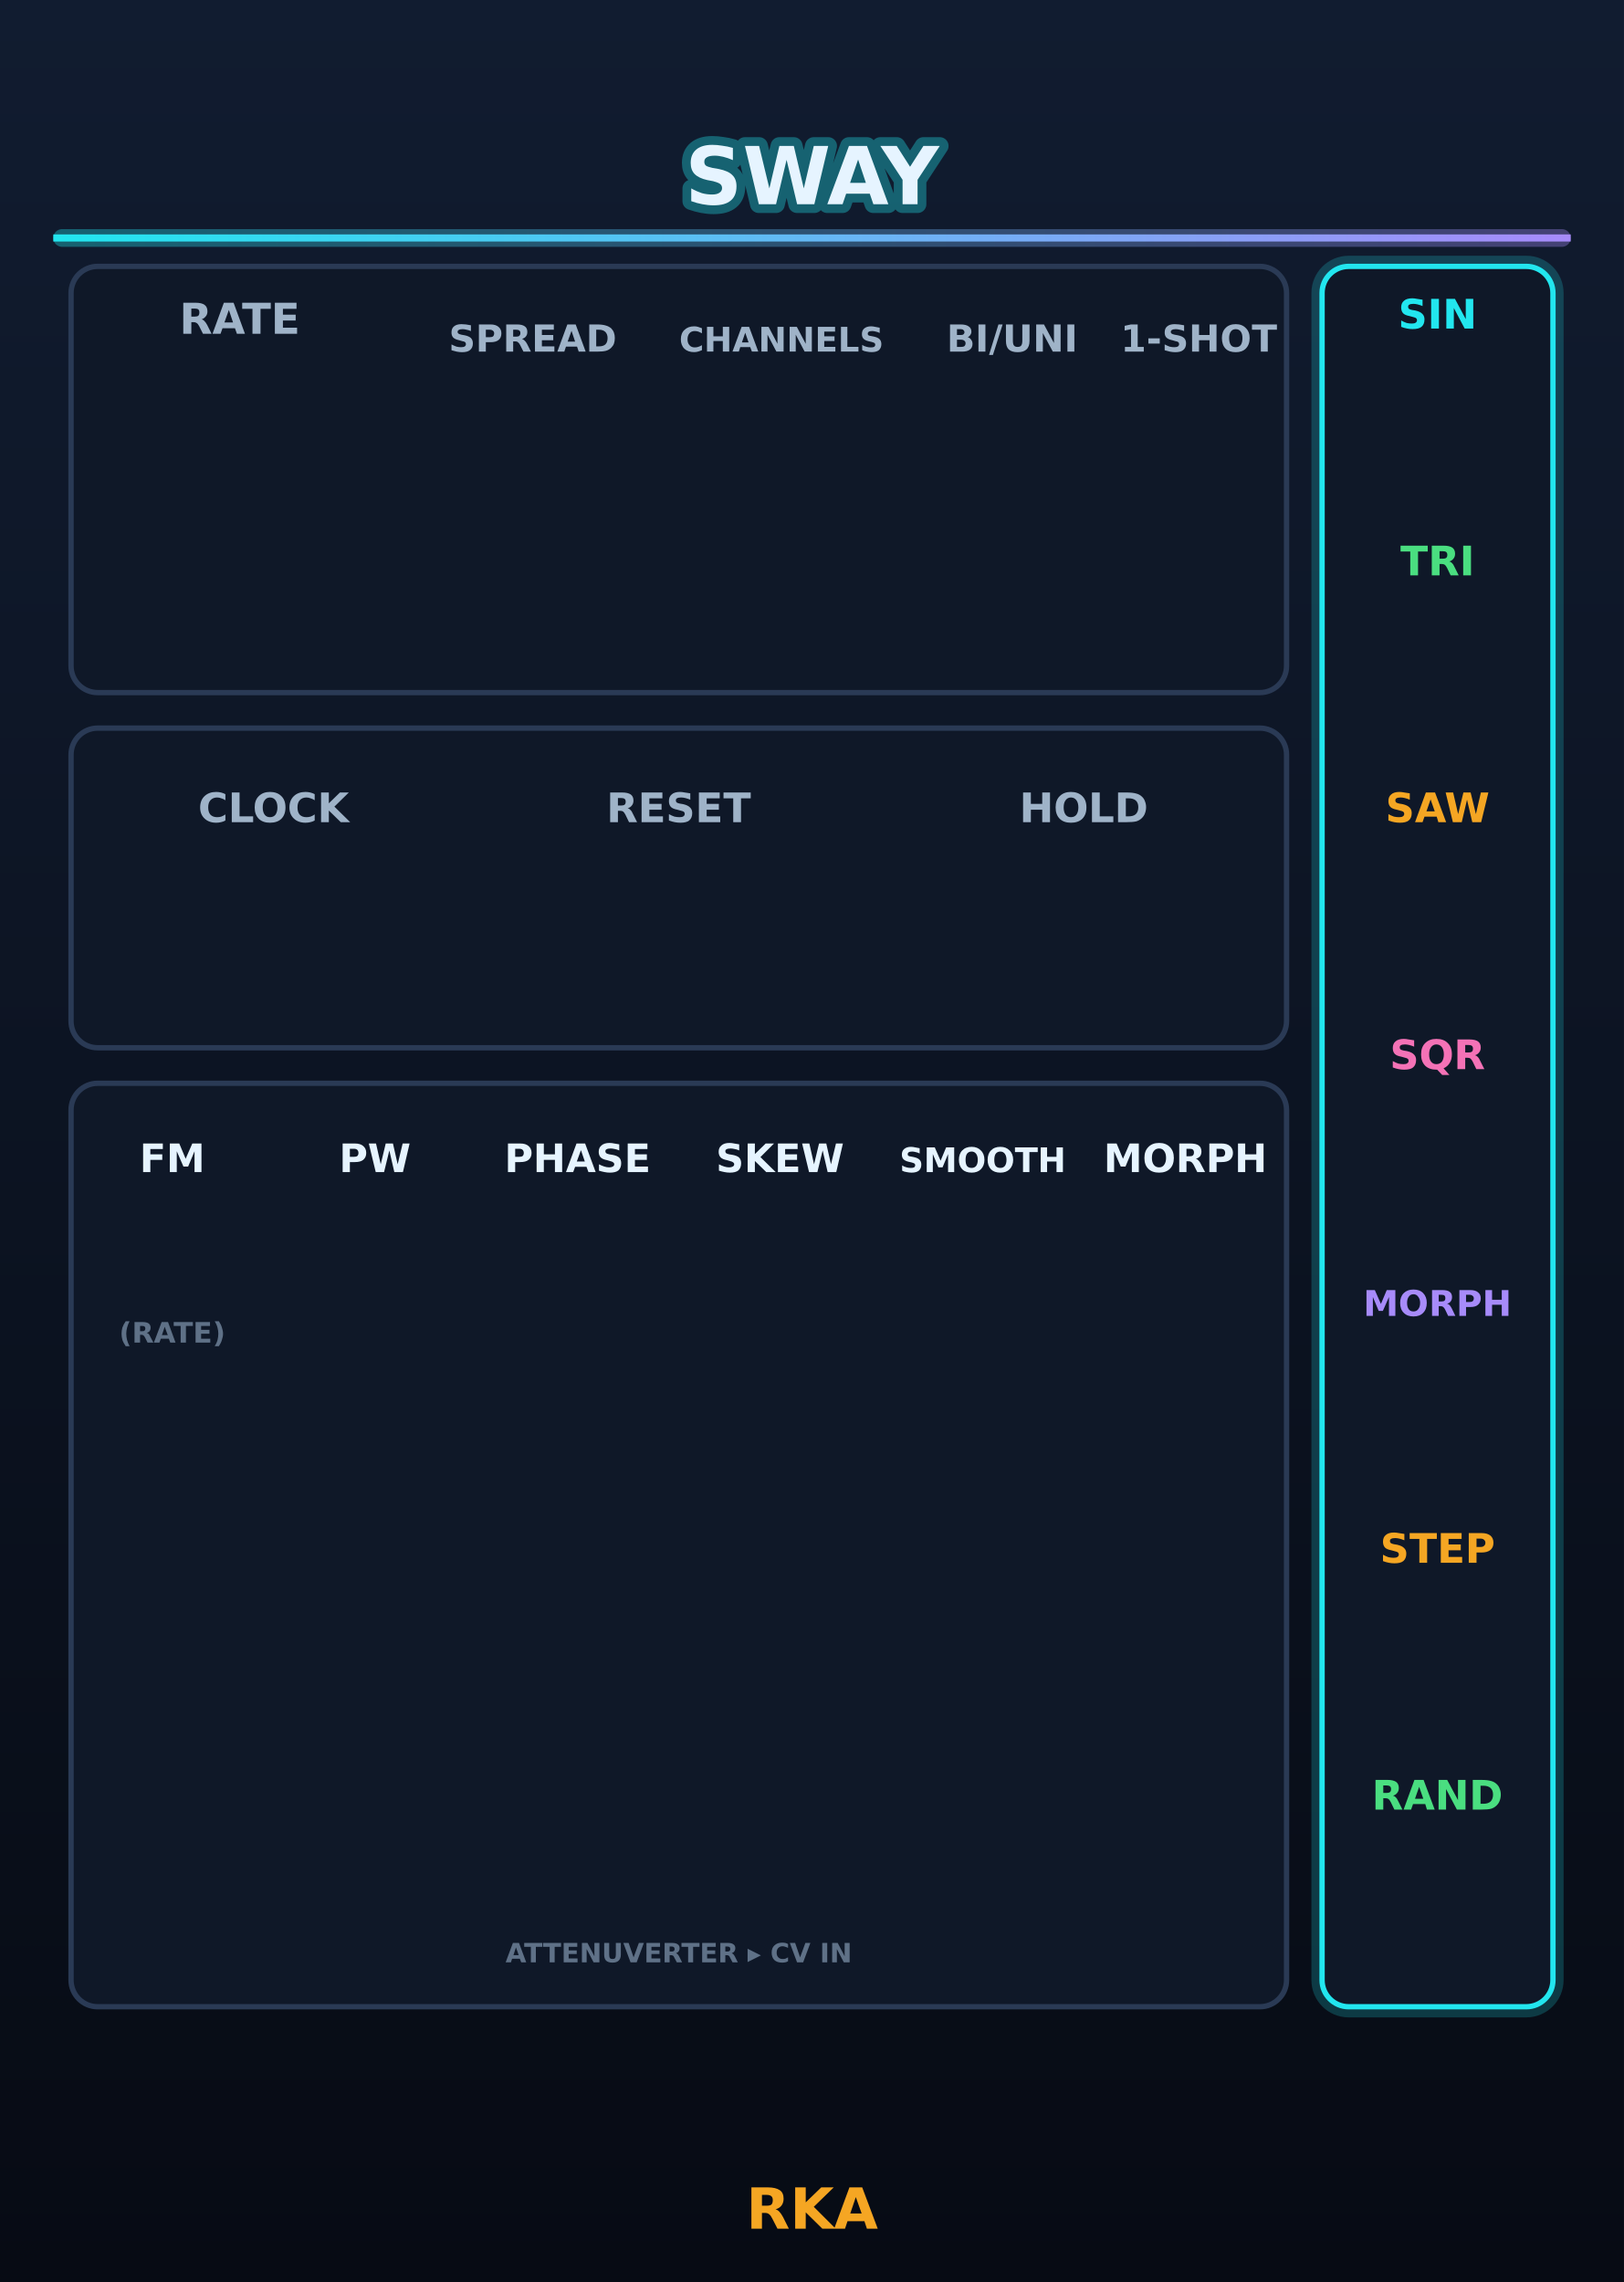
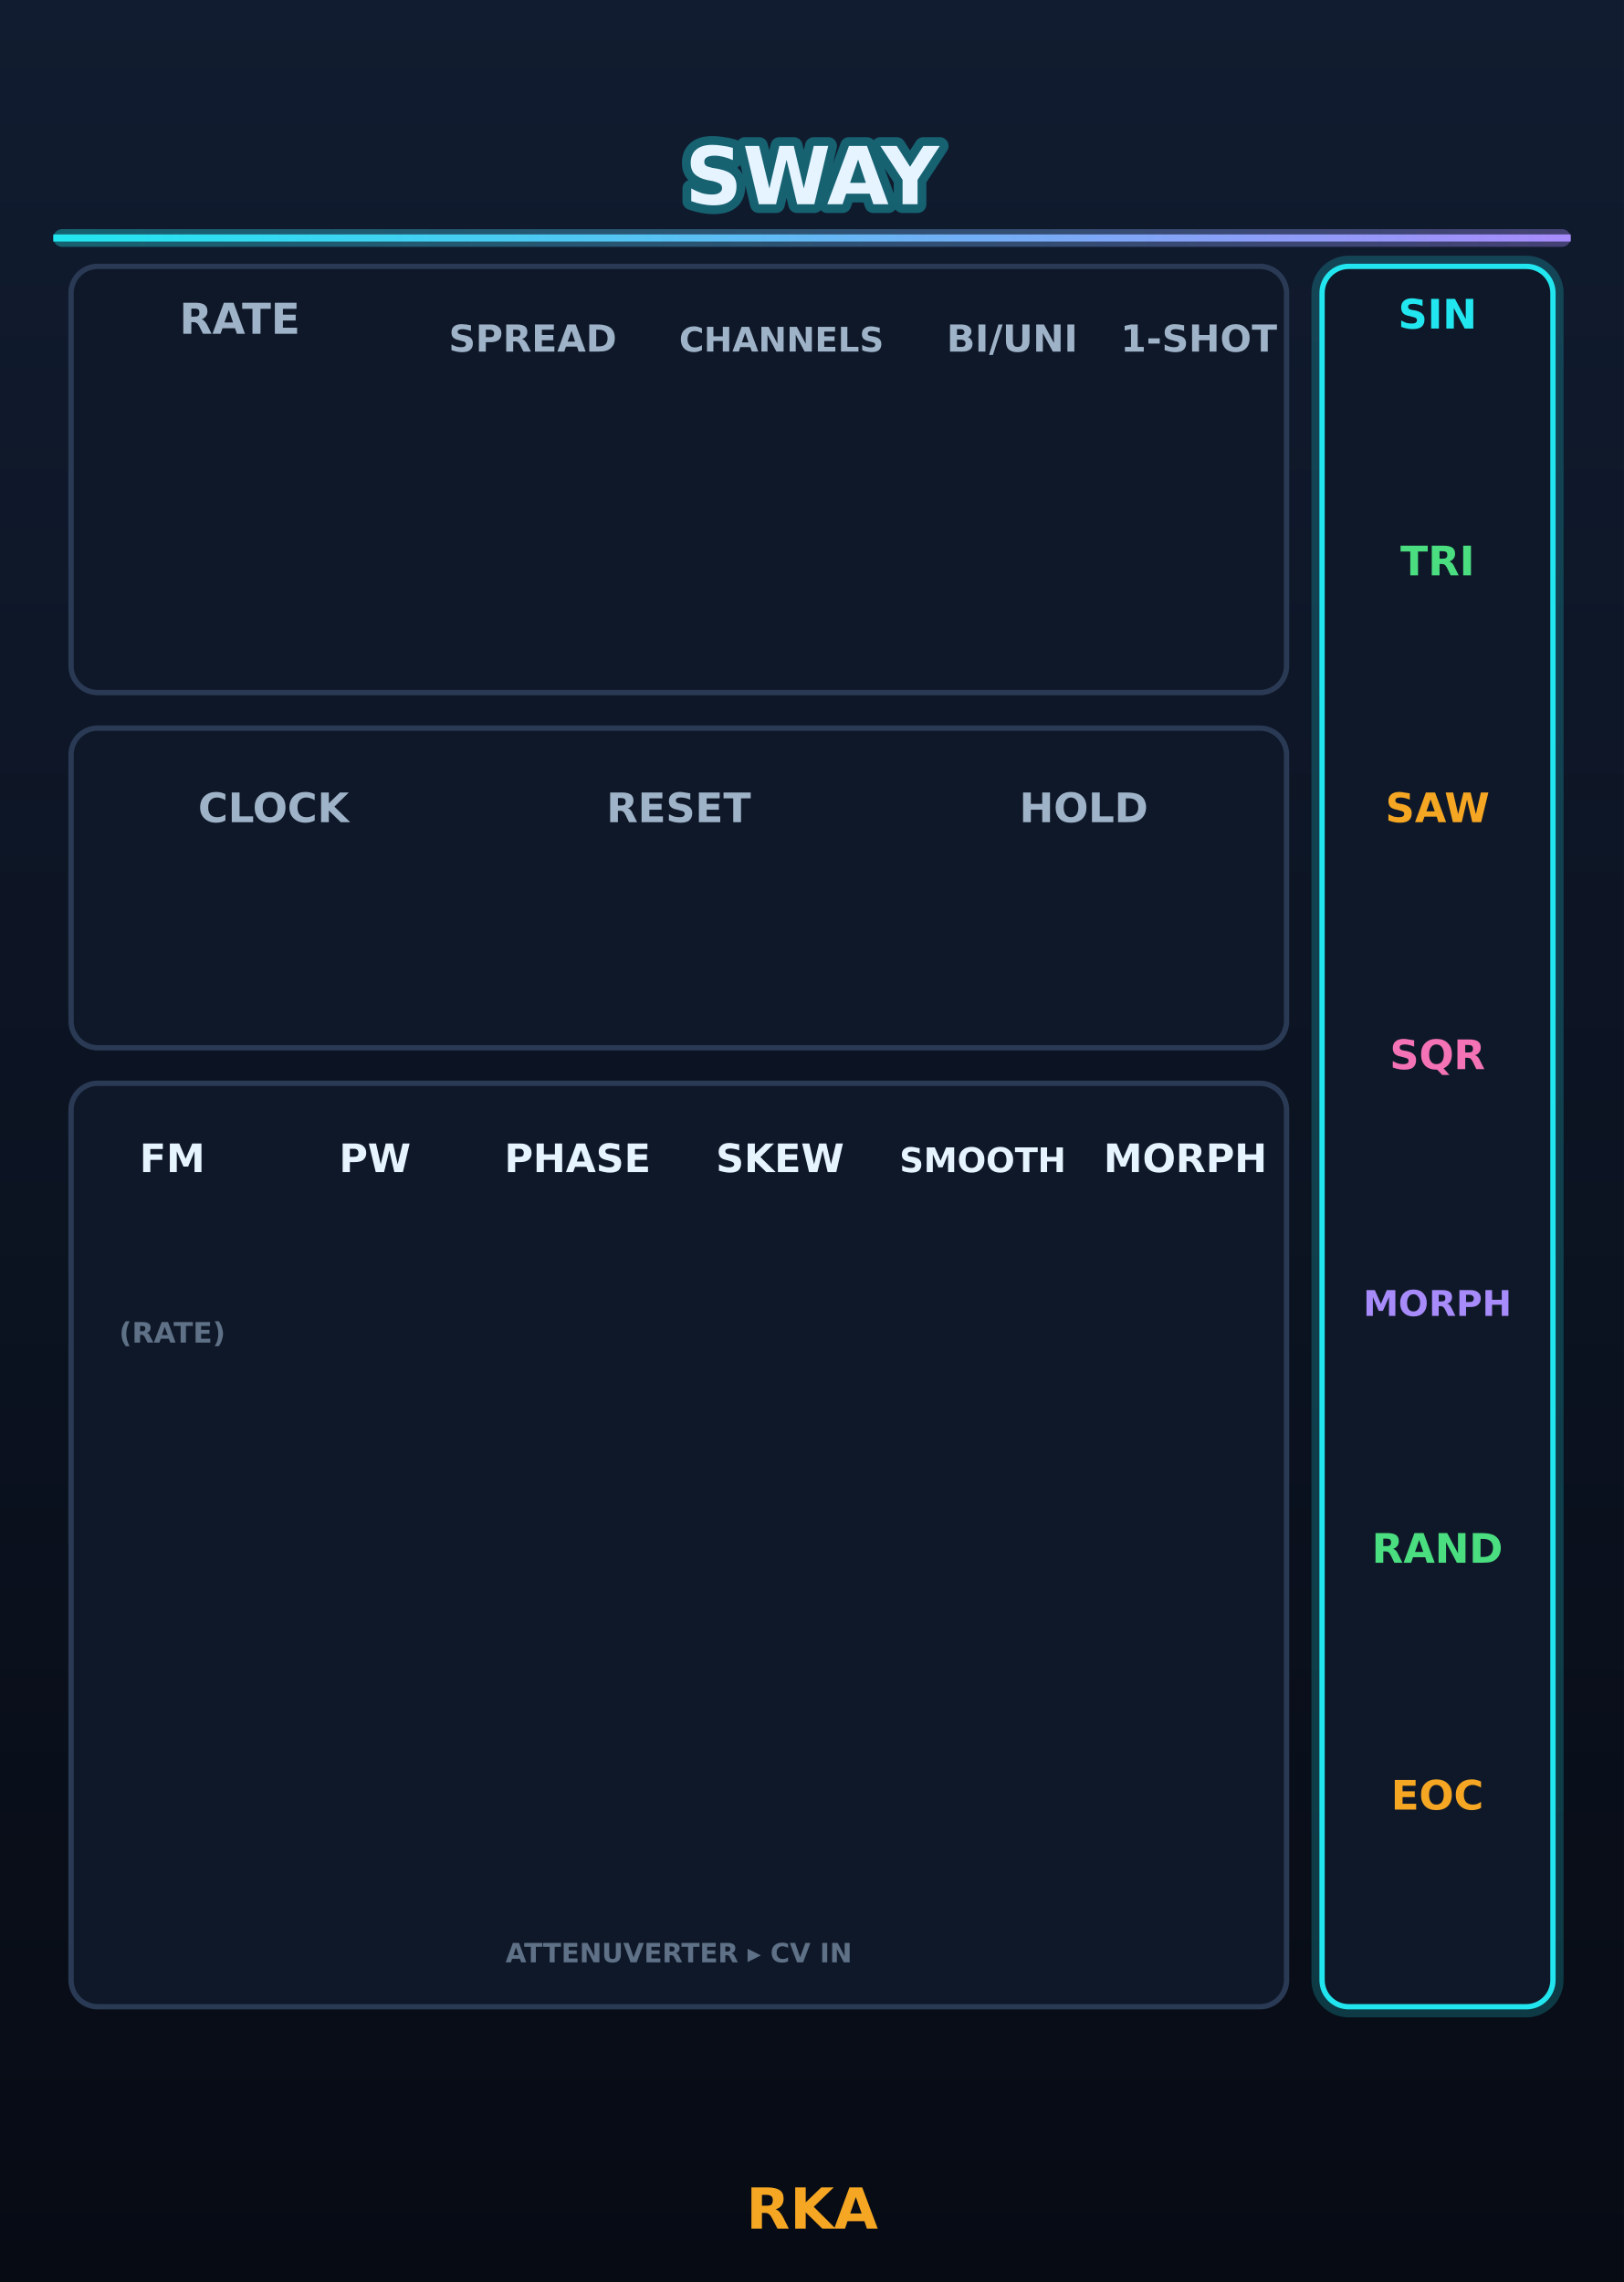
<svg xmlns="http://www.w3.org/2000/svg" width="91.44mm" height="128.5mm" viewBox="0 0 91.44 128.5">
  <defs>
    <linearGradient id="bg" x1="0" y1="0" x2="0" y2="128.5" gradientUnits="userSpaceOnUse">
      <stop offset="0" stop-color="#111c30" />
      <stop offset="1" stop-color="#070b14" />
    </linearGradient>
    <linearGradient id="rule" x1="3" y1="0" x2="88.44" y2="0" gradientUnits="userSpaceOnUse">
      <stop offset="0" stop-color="#22e6ef" />
      <stop offset="1" stop-color="#a78bfa" />
    </linearGradient>
  </defs>
  <rect width="91.44" height="128.5" fill="url(#bg)" />
  <text x="45.72" y="11.50" font-family="DejaVu Sans" font-size="4.5" font-weight="bold" text-anchor="middle" fill="#22e6ef" stroke="#22e6ef" stroke-width="0.99" stroke-linejoin="round" opacity="0.35">SWAY</text>
  <text x="45.72" y="11.50" font-family="DejaVu Sans" font-size="4.5" font-weight="bold" text-anchor="middle" fill="#e6f4ff">SWAY</text>
  <rect x="3" y="12.9" width="85.44" height="1.0" rx="0.5" fill="url(#rule)" opacity="0.35" />
  <rect x="3" y="13.2" width="85.44" height="0.4" fill="url(#rule)" opacity="1.0" />
  <rect x="4.0" y="15.0" width="68.44" height="24.0" rx="1.5" fill="#0f1828" stroke="#2a3a55" stroke-width="0.3" stroke-opacity="1.0" />
  <rect x="4.0" y="41.0" width="68.44" height="18.0" rx="1.5" fill="#0f1828" stroke="#2a3a55" stroke-width="0.3" stroke-opacity="1.0" />
  <rect x="4.0" y="61.0" width="68.44" height="52.0" rx="1.5" fill="#0f1828" stroke="#2a3a55" stroke-width="0.3" stroke-opacity="1.0" />
  <rect x="74.44" y="15.0" width="13.0" height="98.0" rx="1.5" fill="none" stroke="#22e6ef" stroke-width="1.2" opacity="0.21" />
  <rect x="74.44" y="15.0" width="13.0" height="98.0" rx="1.5" fill="#0f1828" stroke="#22e6ef" stroke-width="0.3" stroke-opacity="1.0" />
  <text x="13.50" y="18.80" font-family="DejaVu Sans" font-size="2.4" font-weight="bold" text-anchor="middle" fill="#9fb3c8">RATE</text>
  <text x="30.00" y="19.80" font-family="DejaVu Sans" font-size="2.1" font-weight="bold" text-anchor="middle" fill="#9fb3c8">SPREAD</text>
  <text x="44.00" y="19.80" font-family="DejaVu Sans" font-size="1.9" font-weight="bold" text-anchor="middle" fill="#9fb3c8">CHANNELS</text>
  <text x="57.00" y="19.80" font-family="DejaVu Sans" font-size="2.1" font-weight="bold" text-anchor="middle" fill="#9fb3c8">BI/UNI</text>
  <text x="67.50" y="19.80" font-family="DejaVu Sans" font-size="2.1" font-weight="bold" text-anchor="middle" fill="#9fb3c8">1-SHOT</text>
  <text x="15.41" y="46.30" font-family="DejaVu Sans" font-size="2.3" font-weight="bold" text-anchor="middle" fill="#9fb3c8">CLOCK</text>
  <text x="38.22" y="46.30" font-family="DejaVu Sans" font-size="2.3" font-weight="bold" text-anchor="middle" fill="#9fb3c8">RESET</text>
  <text x="61.03" y="46.30" font-family="DejaVu Sans" font-size="2.3" font-weight="bold" text-anchor="middle" fill="#9fb3c8">HOLD</text>
  <text x="80.94" y="18.50" font-family="DejaVu Sans" font-size="2.3" font-weight="bold" text-anchor="middle" fill="#22e6ef" fill-opacity="1.0">SIN</text>
  <text x="80.94" y="32.40" font-family="DejaVu Sans" font-size="2.3" font-weight="bold" text-anchor="middle" fill="#4ade80" fill-opacity="1.0">TRI</text>
  <text x="80.94" y="46.30" font-family="DejaVu Sans" font-size="2.3" font-weight="bold" text-anchor="middle" fill="#f5a623" fill-opacity="1.0">SAW</text>
  <text x="80.94" y="60.20" font-family="DejaVu Sans" font-size="2.3" font-weight="bold" text-anchor="middle" fill="#f472b6" fill-opacity="1.0">SQR</text>
  <text x="80.94" y="74.10" font-family="DejaVu Sans" font-size="2.0" font-weight="bold" text-anchor="middle" fill="#a78bfa" fill-opacity="1.0">MORPH</text>
-   <text x="80.94" y="88.00" font-family="DejaVu Sans" font-size="2.3" font-weight="bold" text-anchor="middle" fill="#f5a623" fill-opacity="1.0">STEP</text>
-   <text x="80.94" y="101.90" font-family="DejaVu Sans" font-size="2.3" font-weight="bold" text-anchor="middle" fill="#4ade80" fill-opacity="1.0">RAND</text>
+   <text x="80.94" y="88.00" font-family="DejaVu Sans" font-size="2.3" font-weight="bold" text-anchor="middle" fill="#4ade80" fill-opacity="1.0">RAND</text>
+   <text x="80.94" y="101.90" font-family="DejaVu Sans" font-size="2.3" font-weight="bold" text-anchor="middle" fill="#f5a623" fill-opacity="1.0">EOC</text>
  <text x="9.70" y="66.00" font-family="DejaVu Sans" font-size="2.2" font-weight="bold" text-anchor="middle" fill="#e6f4ff">FM</text>
  <text x="21.11" y="66.00" font-family="DejaVu Sans" font-size="2.2" font-weight="bold" text-anchor="middle" fill="#e6f4ff">PW</text>
  <text x="32.52" y="66.00" font-family="DejaVu Sans" font-size="2.2" font-weight="bold" text-anchor="middle" fill="#e6f4ff">PHASE</text>
  <text x="43.92" y="66.00" font-family="DejaVu Sans" font-size="2.2" font-weight="bold" text-anchor="middle" fill="#e6f4ff">SKEW</text>
  <text x="55.33" y="66.00" font-family="DejaVu Sans" font-size="1.9" font-weight="bold" text-anchor="middle" fill="#e6f4ff">SMOOTH</text>
  <text x="66.74" y="66.00" font-family="DejaVu Sans" font-size="2.2" font-weight="bold" text-anchor="middle" fill="#e6f4ff">MORPH</text>
  <text x="9.70" y="75.60" font-family="DejaVu Sans" font-size="1.6" font-weight="bold" text-anchor="middle" fill="#5f7187">(RATE)</text>
  <text x="38.22" y="110.50" font-family="DejaVu Sans" font-size="1.5" font-weight="bold" text-anchor="middle" fill="#5f7187">ATTENUVERTER ▸ CV IN</text>
  <text x="45.72" y="125.50" font-family="DejaVu Sans" font-size="3.2" font-weight="bold" text-anchor="middle" fill="#f5a623" fill-opacity="1.0">RKA</text>
  <g id="components" style="display:none">
    <circle id="param-RATE" cx="13.5" cy="28.5" r="1" fill="#ff0000" />
    <circle id="param-SPREAD" cx="30.0" cy="29.0" r="1" fill="#ff0000" />
    <circle id="param-CHANNELS" cx="44.0" cy="29.0" r="1" fill="#ff0000" />
    <circle id="param-OFFSET" cx="57.0" cy="29.0" r="1" fill="#ff0000" />
    <circle id="param-ONESHOT" cx="67.5" cy="29.0" r="1" fill="#ff0000" />
    <circle id="input-CLOCK" cx="15.41" cy="52.5" r="1" fill="#00ff00" />
    <circle id="input-RESET" cx="38.22" cy="52.5" r="1" fill="#00ff00" />
    <circle id="input-HOLD" cx="61.03" cy="52.5" r="1" fill="#00ff00" />
    <circle id="param-PW" cx="21.11" cy="75.0" r="1" fill="#ff0000" />
    <circle id="param-PHASE" cx="32.52" cy="75.0" r="1" fill="#ff0000" />
    <circle id="param-SKEW" cx="43.92" cy="75.0" r="1" fill="#ff0000" />
    <circle id="param-SMOOTH" cx="55.33" cy="75.0" r="1" fill="#ff0000" />
    <circle id="param-MORPH" cx="66.74" cy="75.0" r="1" fill="#ff0000" />
    <circle id="param-FM_ATT" cx="9.7" cy="88.0" r="1" fill="#ff0000" />
    <circle id="param-PW_ATT" cx="21.11" cy="88.0" r="1" fill="#ff0000" />
    <circle id="param-PHASE_ATT" cx="32.52" cy="88.0" r="1" fill="#ff0000" />
    <circle id="param-SKEW_ATT" cx="43.92" cy="88.0" r="1" fill="#ff0000" />
    <circle id="param-SMOOTH_ATT" cx="55.33" cy="88.0" r="1" fill="#ff0000" />
    <circle id="param-MORPH_ATT" cx="66.74" cy="88.0" r="1" fill="#ff0000" />
    <circle id="input-FM" cx="9.7" cy="101.0" r="1" fill="#00ff00" />
    <circle id="input-PW" cx="21.11" cy="101.0" r="1" fill="#00ff00" />
    <circle id="input-PHASE" cx="32.52" cy="101.0" r="1" fill="#00ff00" />
    <circle id="input-SKEW" cx="43.92" cy="101.0" r="1" fill="#00ff00" />
    <circle id="input-SMOOTH" cx="55.33" cy="101.0" r="1" fill="#00ff00" />
    <circle id="input-MORPH" cx="66.74" cy="101.0" r="1" fill="#00ff00" />
    <circle id="output-SIN" cx="80.94" cy="23.5" r="1" fill="#0000ff" />
    <circle id="output-TRI" cx="80.94" cy="37.4" r="1" fill="#0000ff" />
    <circle id="output-SAW" cx="80.94" cy="51.3" r="1" fill="#0000ff" />
    <circle id="output-SQR" cx="80.94" cy="65.2" r="1" fill="#0000ff" />
    <circle id="output-MORPH" cx="80.94" cy="79.1" r="1" fill="#0000ff" />
-     <circle id="output-STEP" cx="80.94" cy="93.0" r="1" fill="#0000ff" />
-     <circle id="output-RAND" cx="80.94" cy="106.9" r="1" fill="#0000ff" />
+     <circle id="output-RAND" cx="80.94" cy="93.0" r="1" fill="#0000ff" />
+     <circle id="output-EOC" cx="80.94" cy="106.9" r="1" fill="#0000ff" />
  </g>
</svg>
